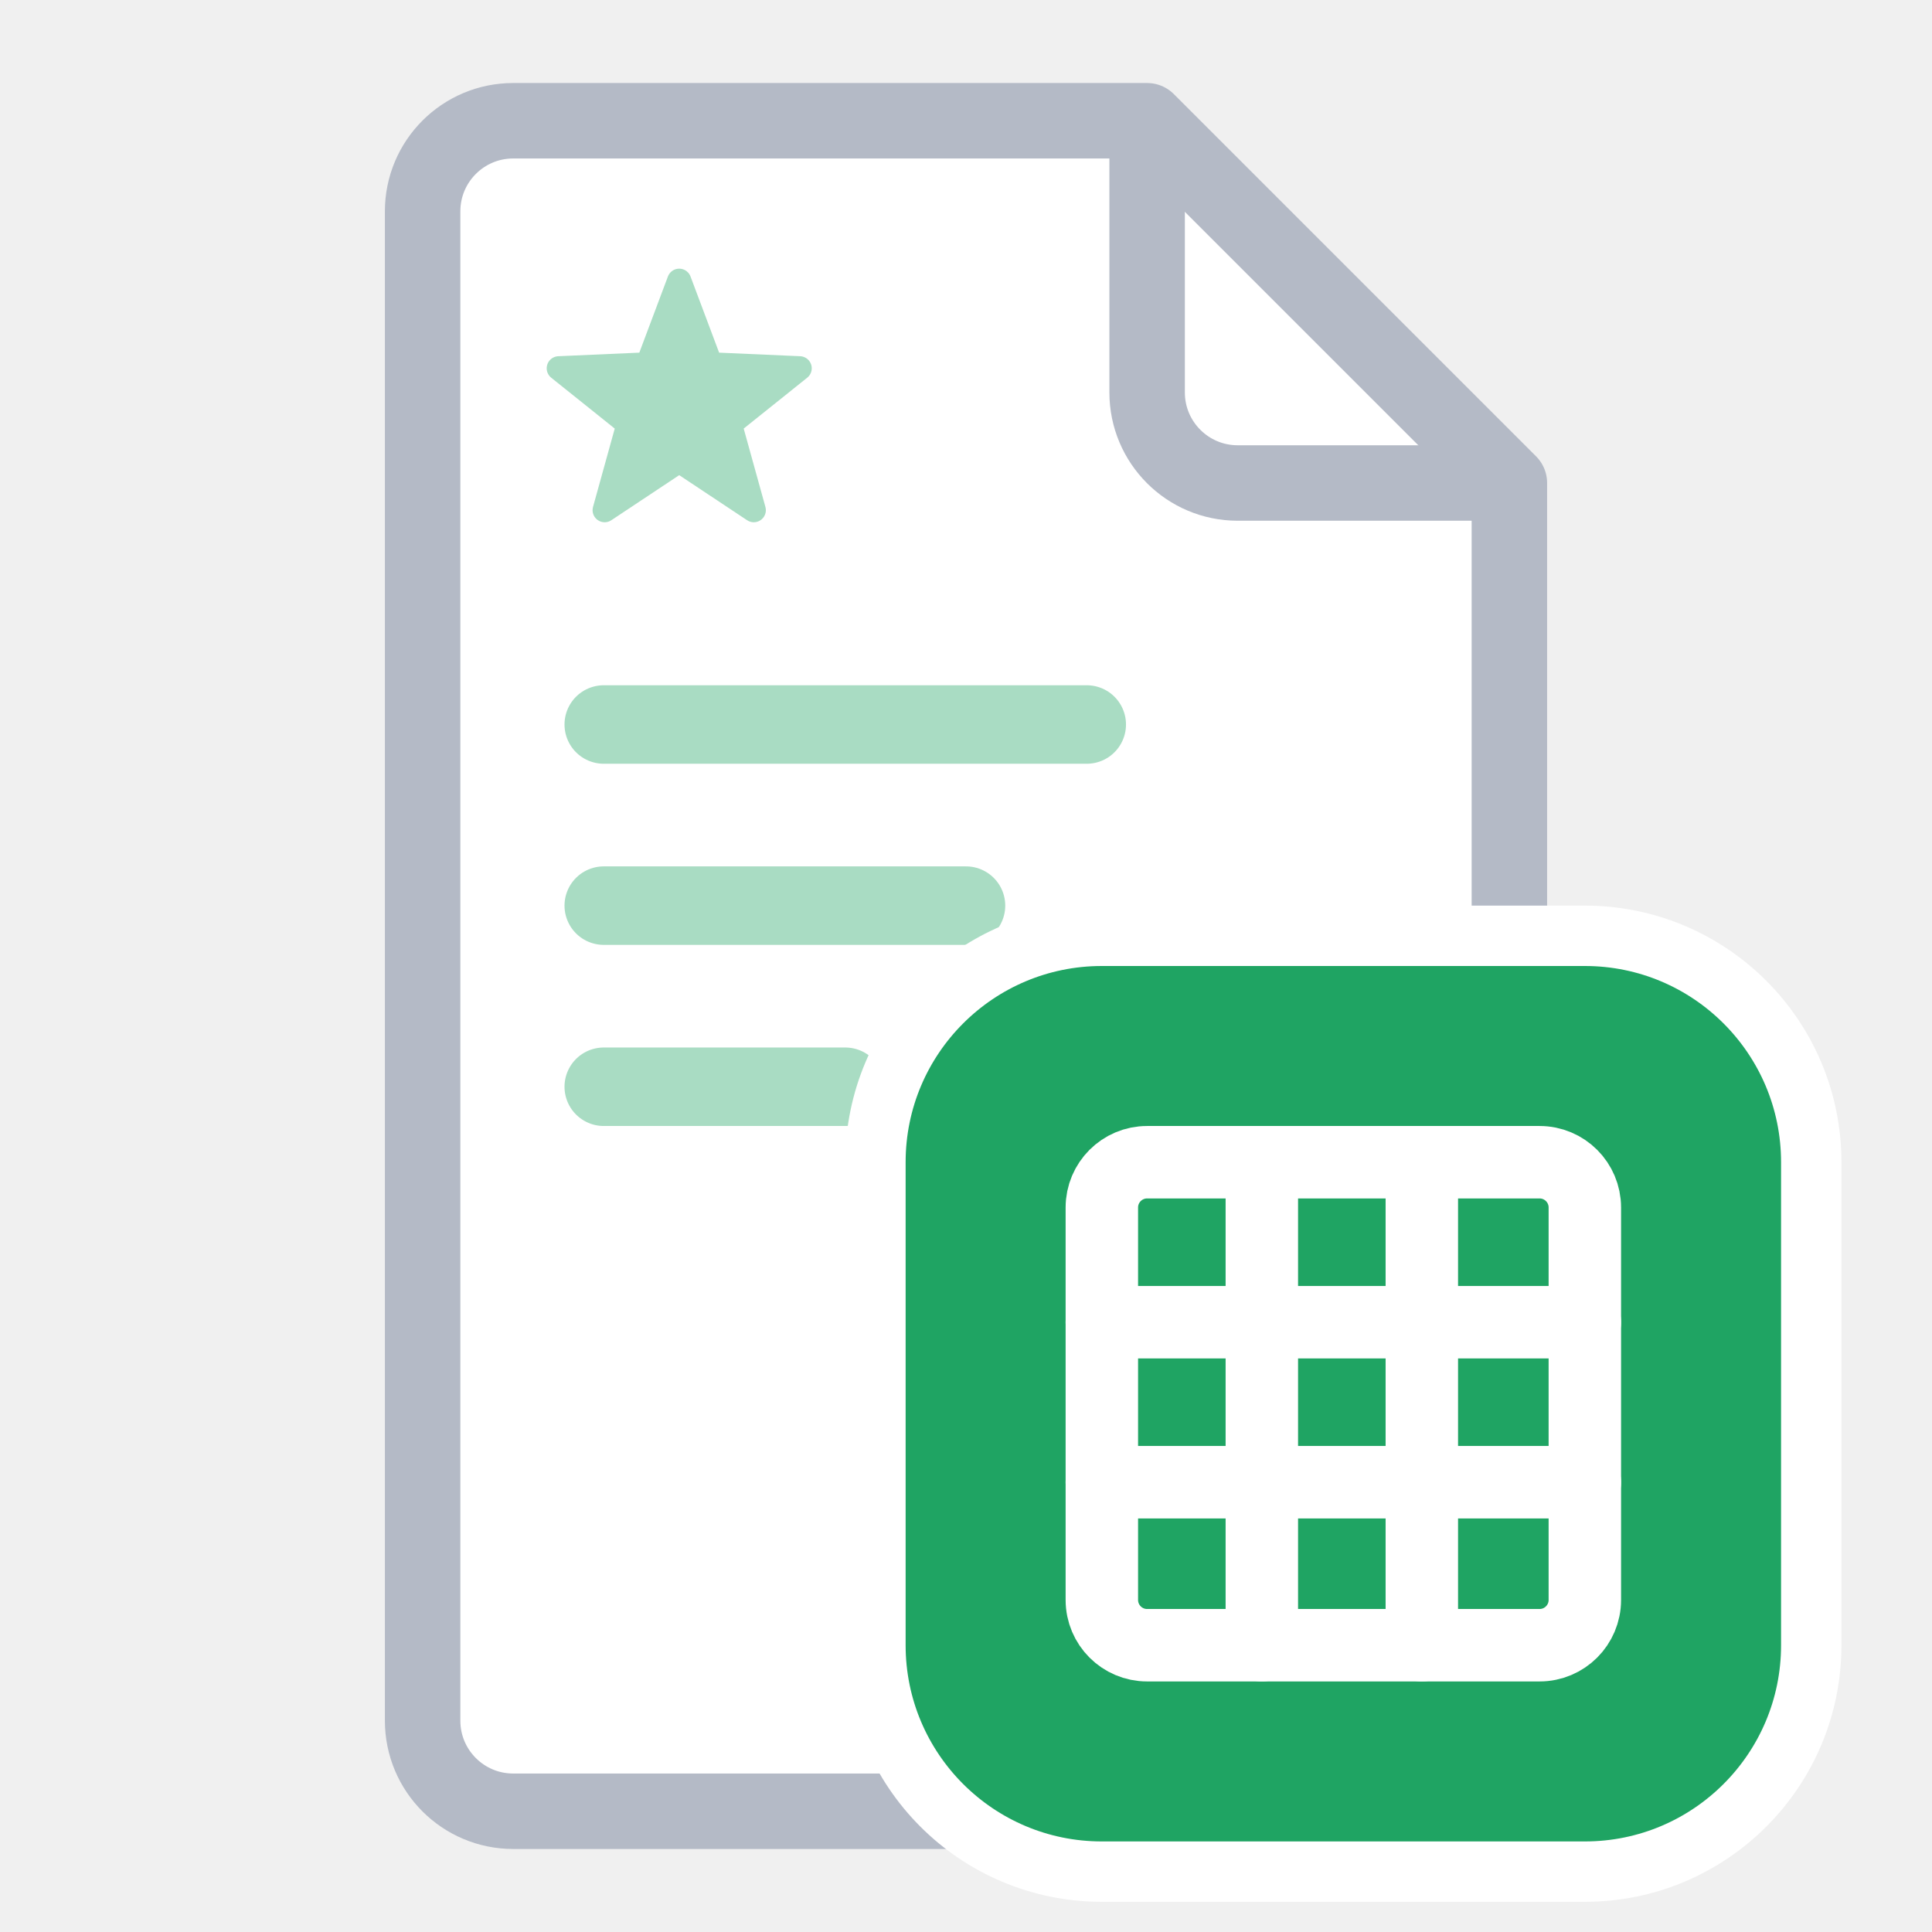
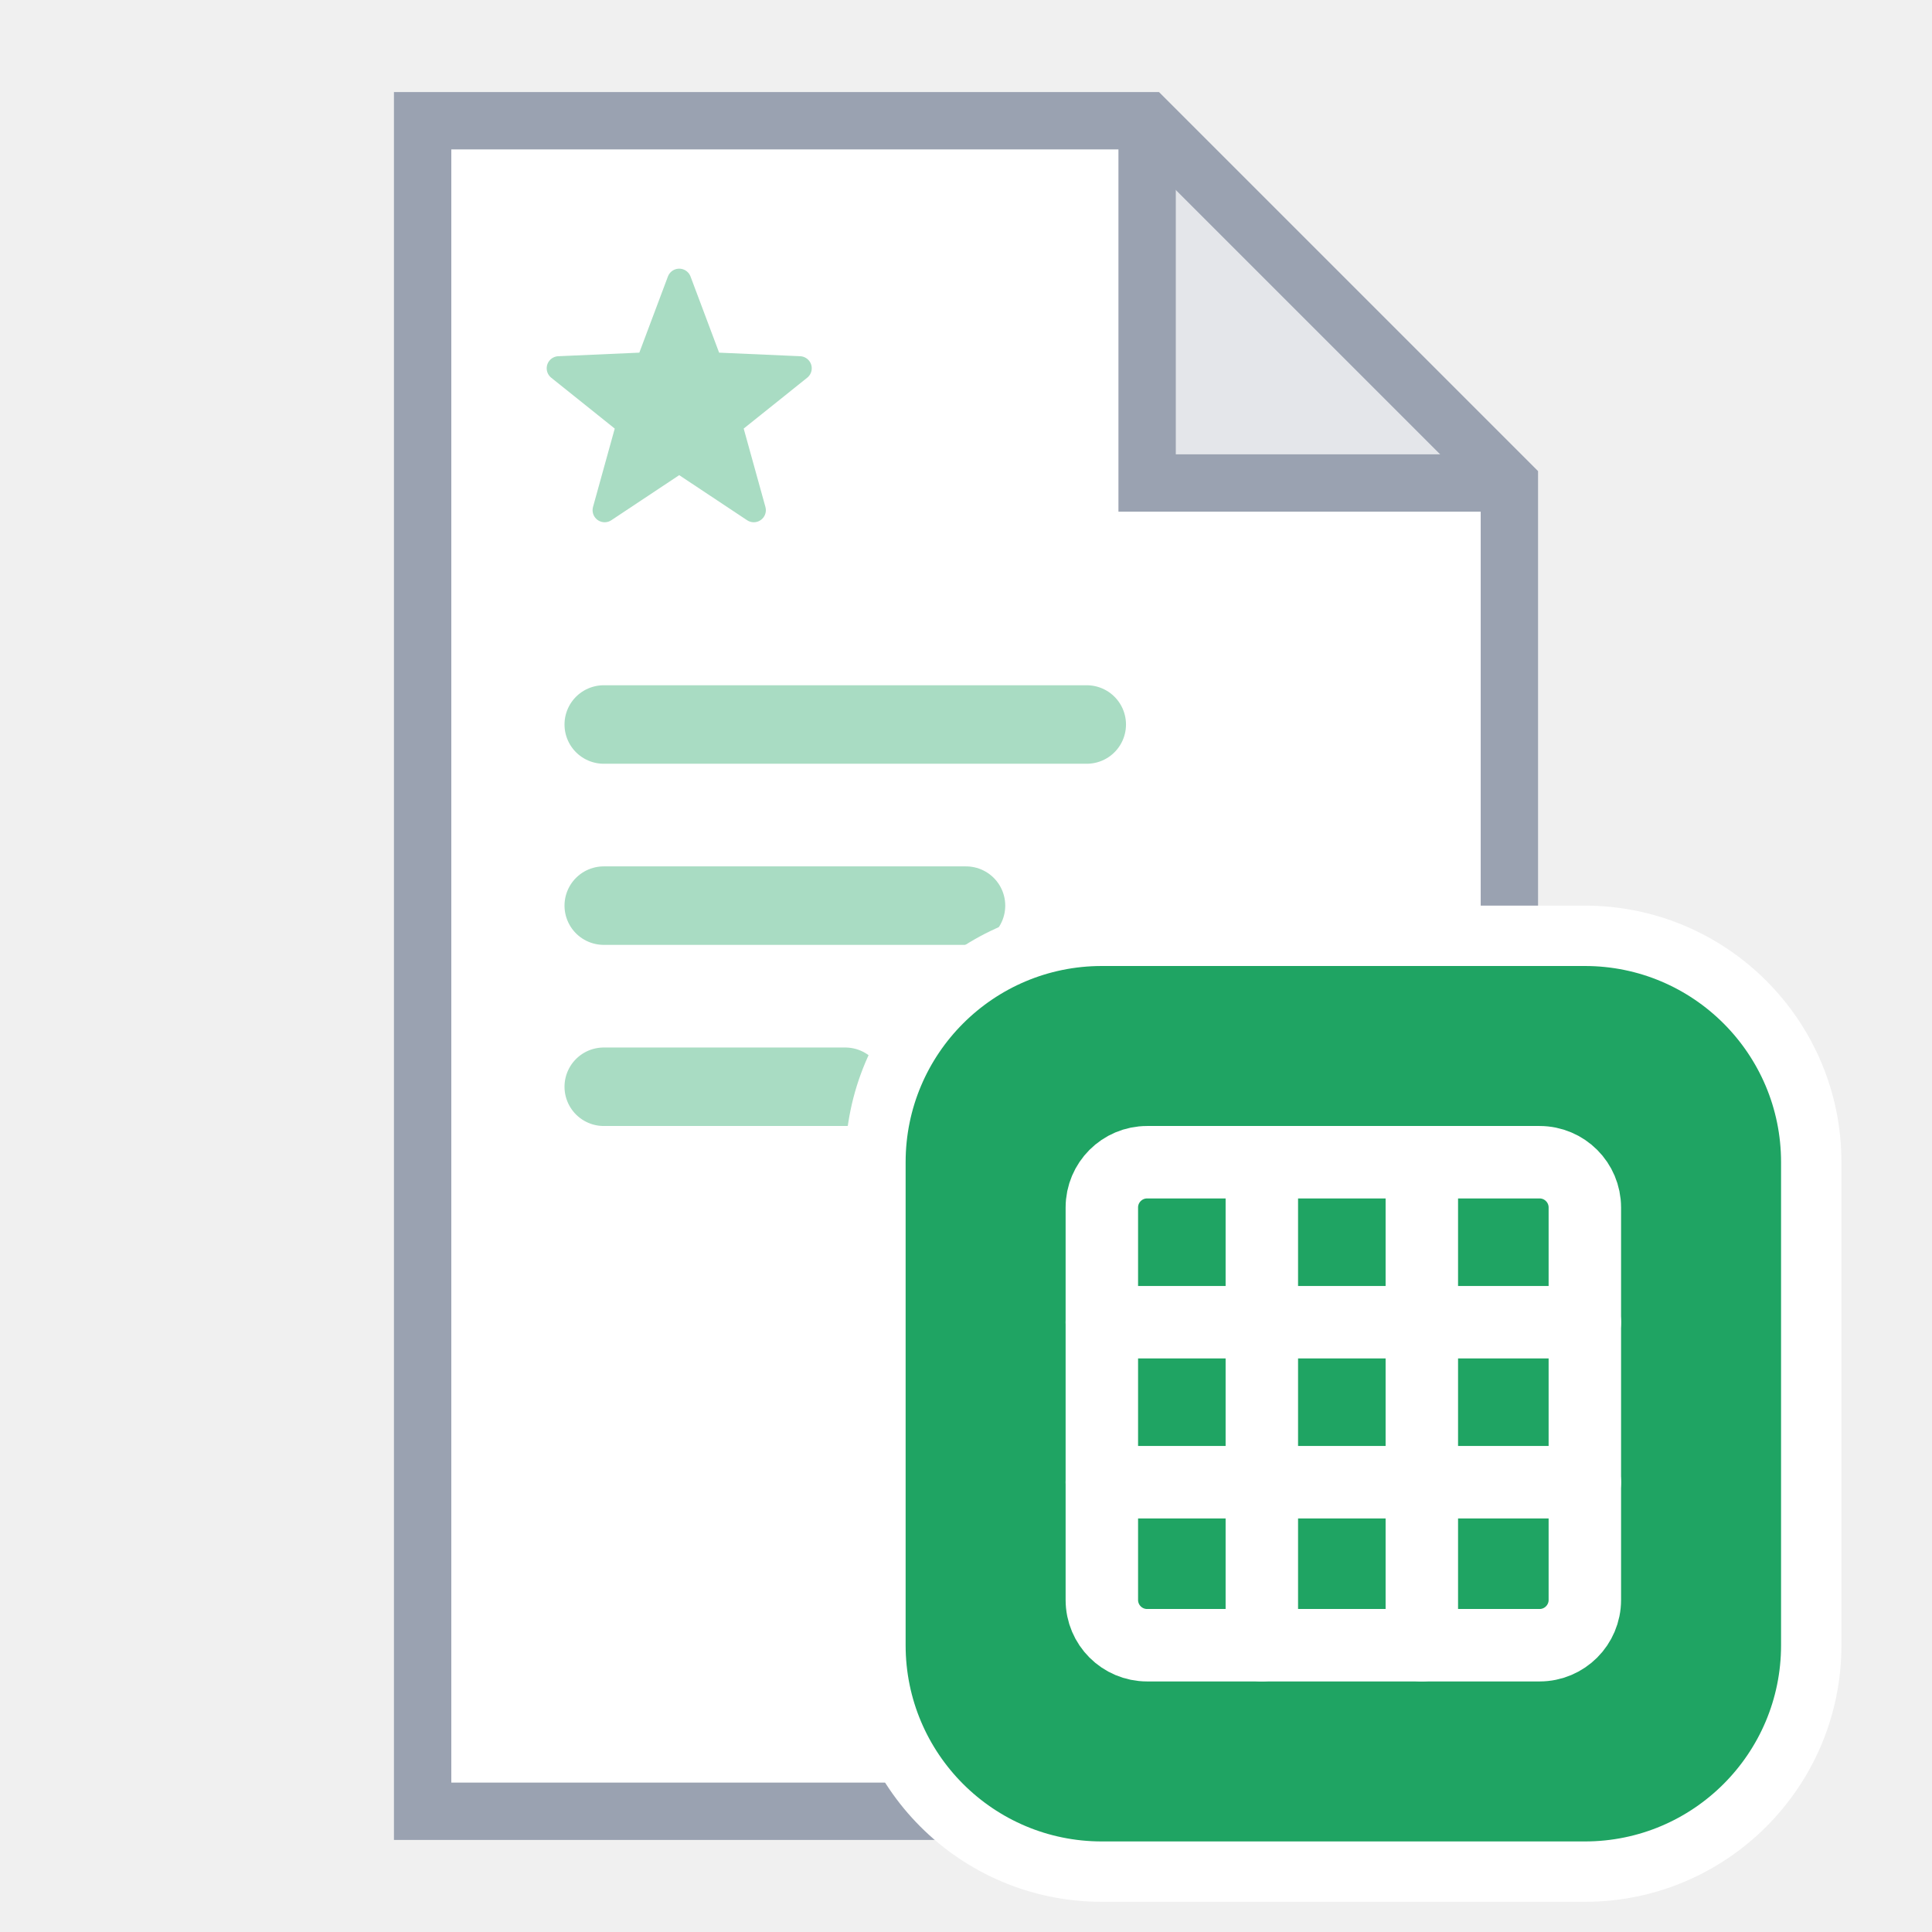
<svg xmlns="http://www.w3.org/2000/svg" viewBox="0 0 64 64" width="64" height="64">
-   <path d="M17 4H38L50 16V57A3 3 0 0 1 47 60H17A3 3 0 0 1 14 57V7A3 3 0 0 1 17 4Z" fill="#FFFFFF" stroke="#B4BAC6" stroke-width="2.5" stroke-linejoin="round" />
-   <path d="M38 4V13A3 3 0 0 0 41 16H50" fill="none" stroke="#B4BAC6" stroke-width="2.5" stroke-linejoin="round" />
+   <path d="M14 4H38L50 16V60H14Z" fill="#FFFFFF" />
+   <path d="M38 4V16H50Z" fill="#E4E6EA" />
+   <path d="M14 4H38L50 16V60H14Z" fill="none" stroke="#9AA2B1" stroke-width="1.9" stroke-linejoin="miter" />
+   <path d="M38 4V16H50" fill="none" stroke="#9AA2B1" stroke-width="1.9" stroke-linejoin="miter" />
  <polygon points="22.50,9.30 23.54,12.07 26.49,12.20 24.18,14.05 24.97,16.90 22.50,15.26 20.03,16.90 20.82,14.05 18.51,12.20 21.46,12.07" fill="#A9DCC3" stroke="#A9DCC3" stroke-width="0.8" stroke-linejoin="round" />
  <path d="M20 24H36M20 30H32M20 36H28" stroke="#A9DCC3" stroke-width="2.6" stroke-linecap="round" />
  <rect x="29" y="31" width="31" height="31" rx="7.5" fill="#1FA463" stroke="#FFFFFF" stroke-width="2" />
  <g transform="translate(32.5 34.5)" color="#FFFFFF" stroke="#FFFFFF" stroke-width="2.4" stroke-linecap="round" stroke-linejoin="round" fill="none">
    <rect x="4" y="4" width="16" height="16" rx="1.5" />
    <path d="M4 9.3H20M4 14.6H20M9.3 4V20M14.6 4V20" />
  </g>
</svg>
